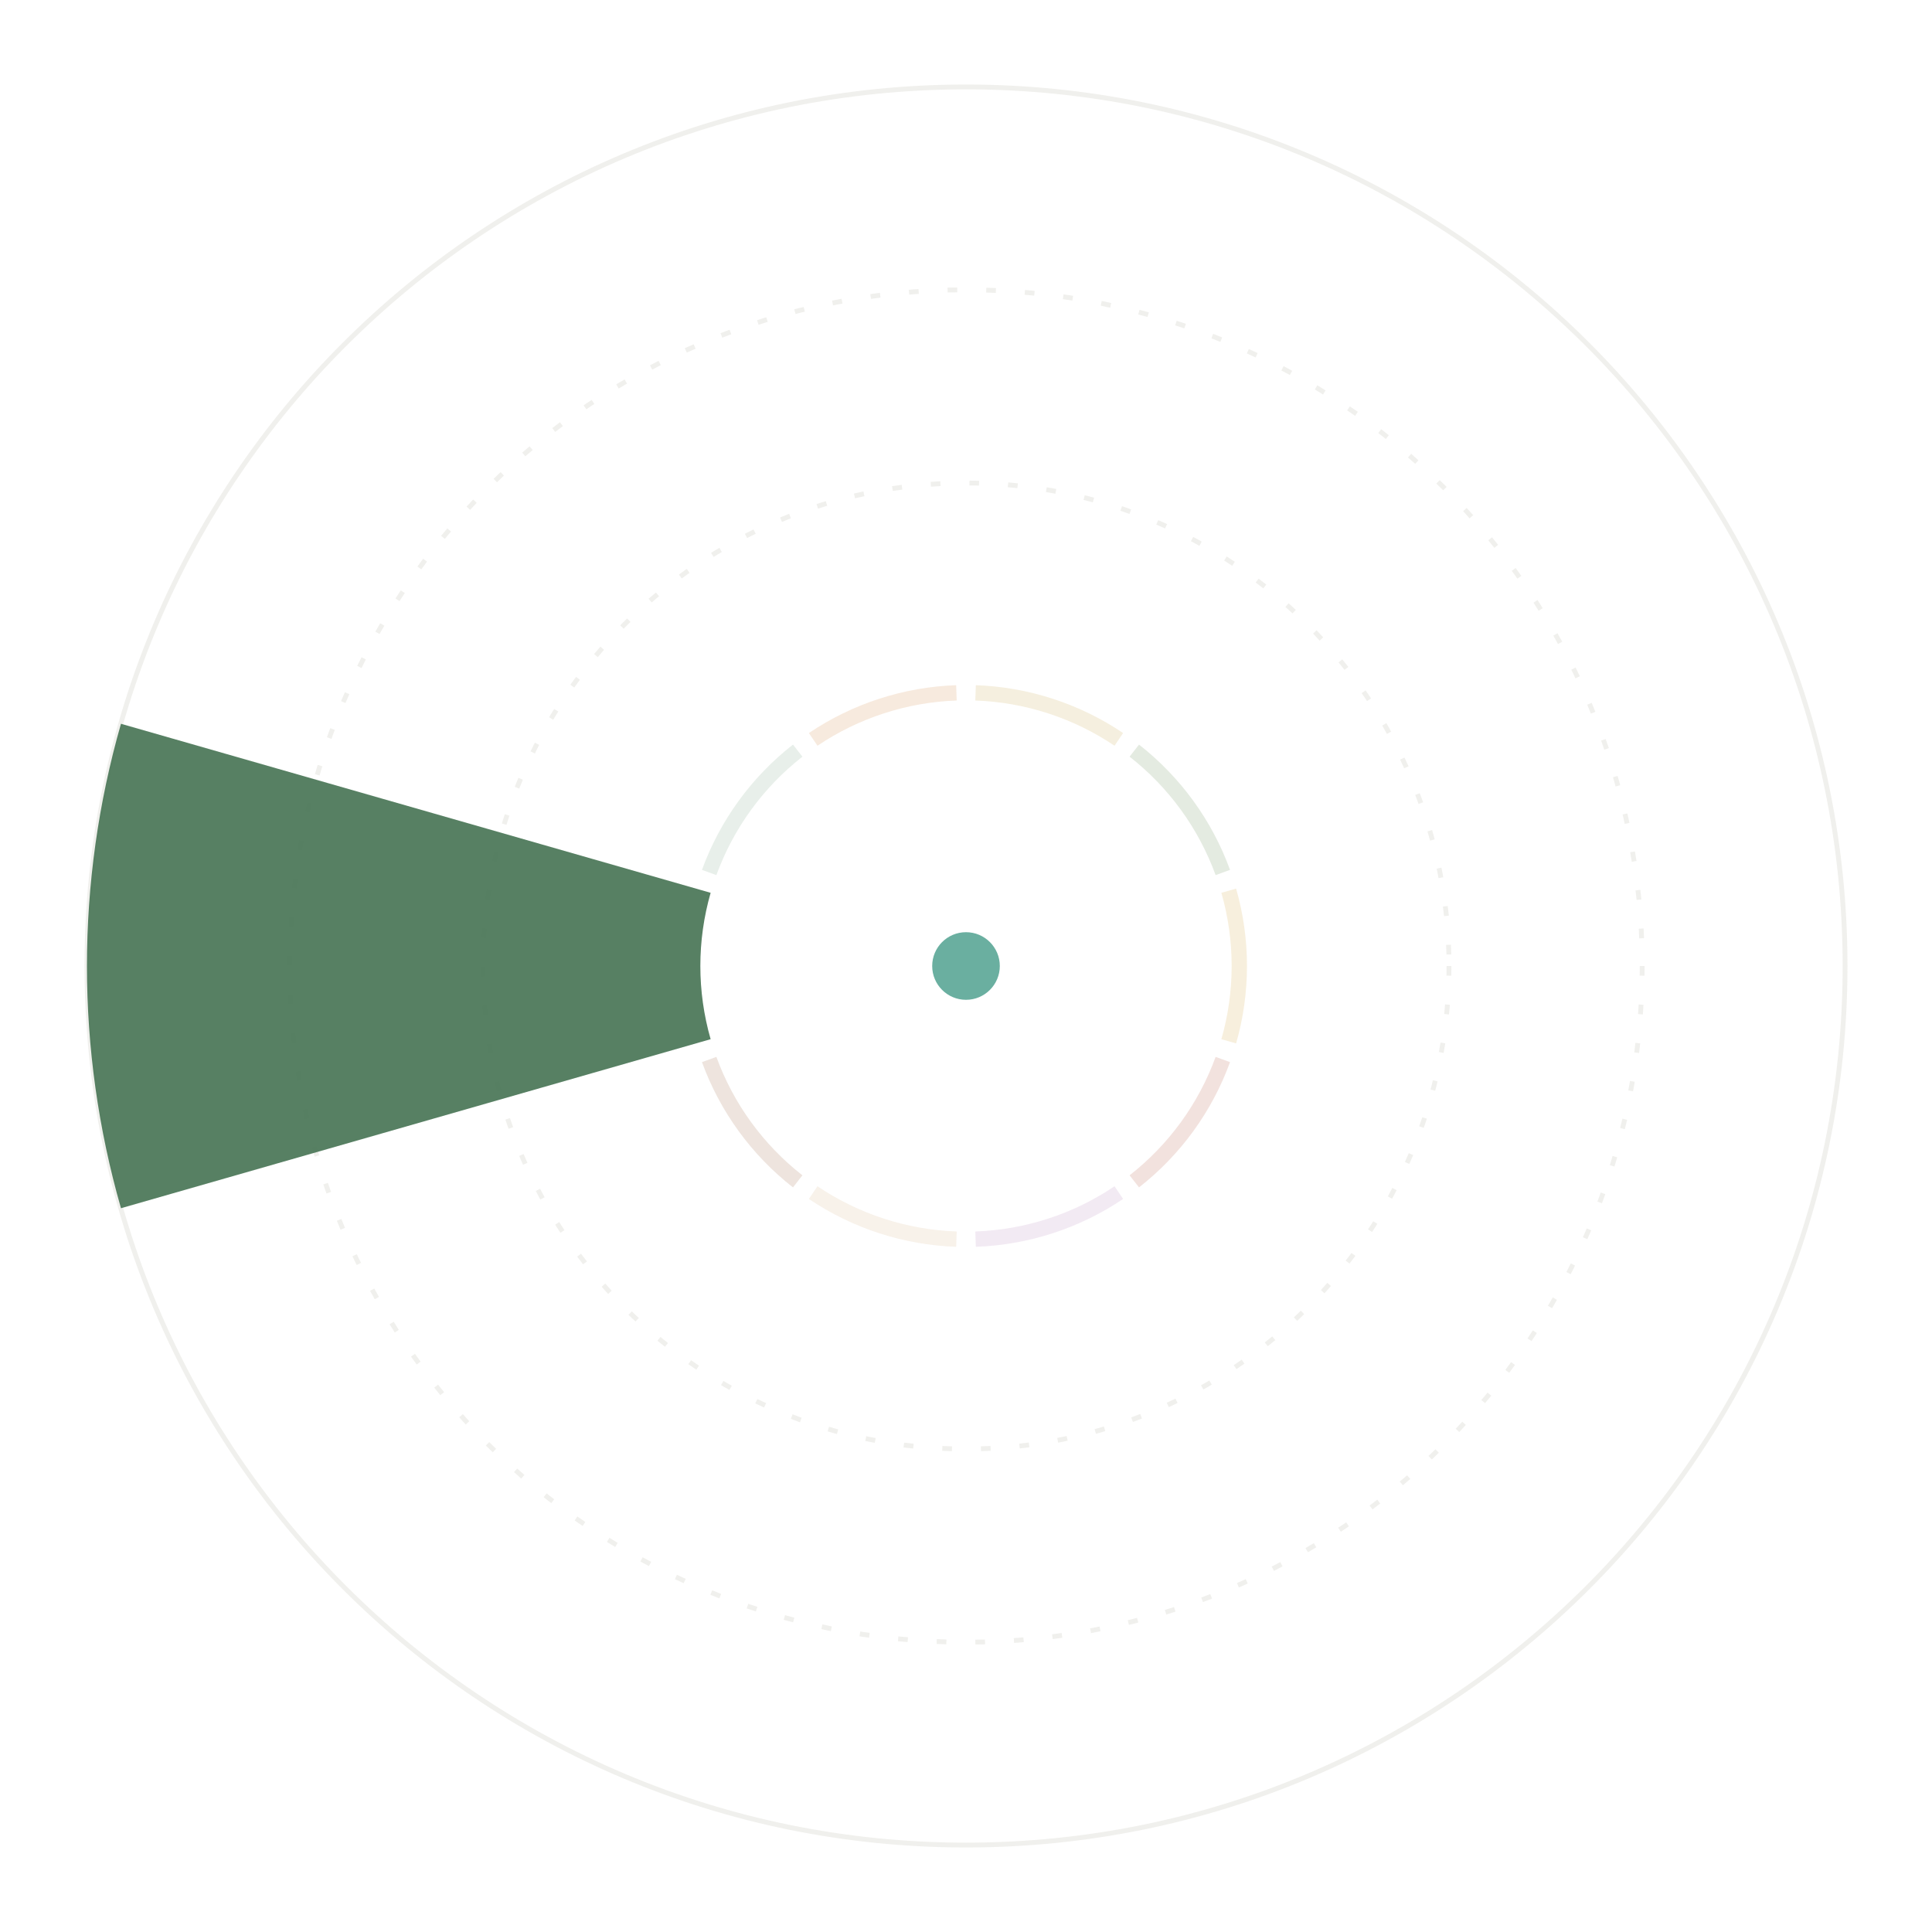
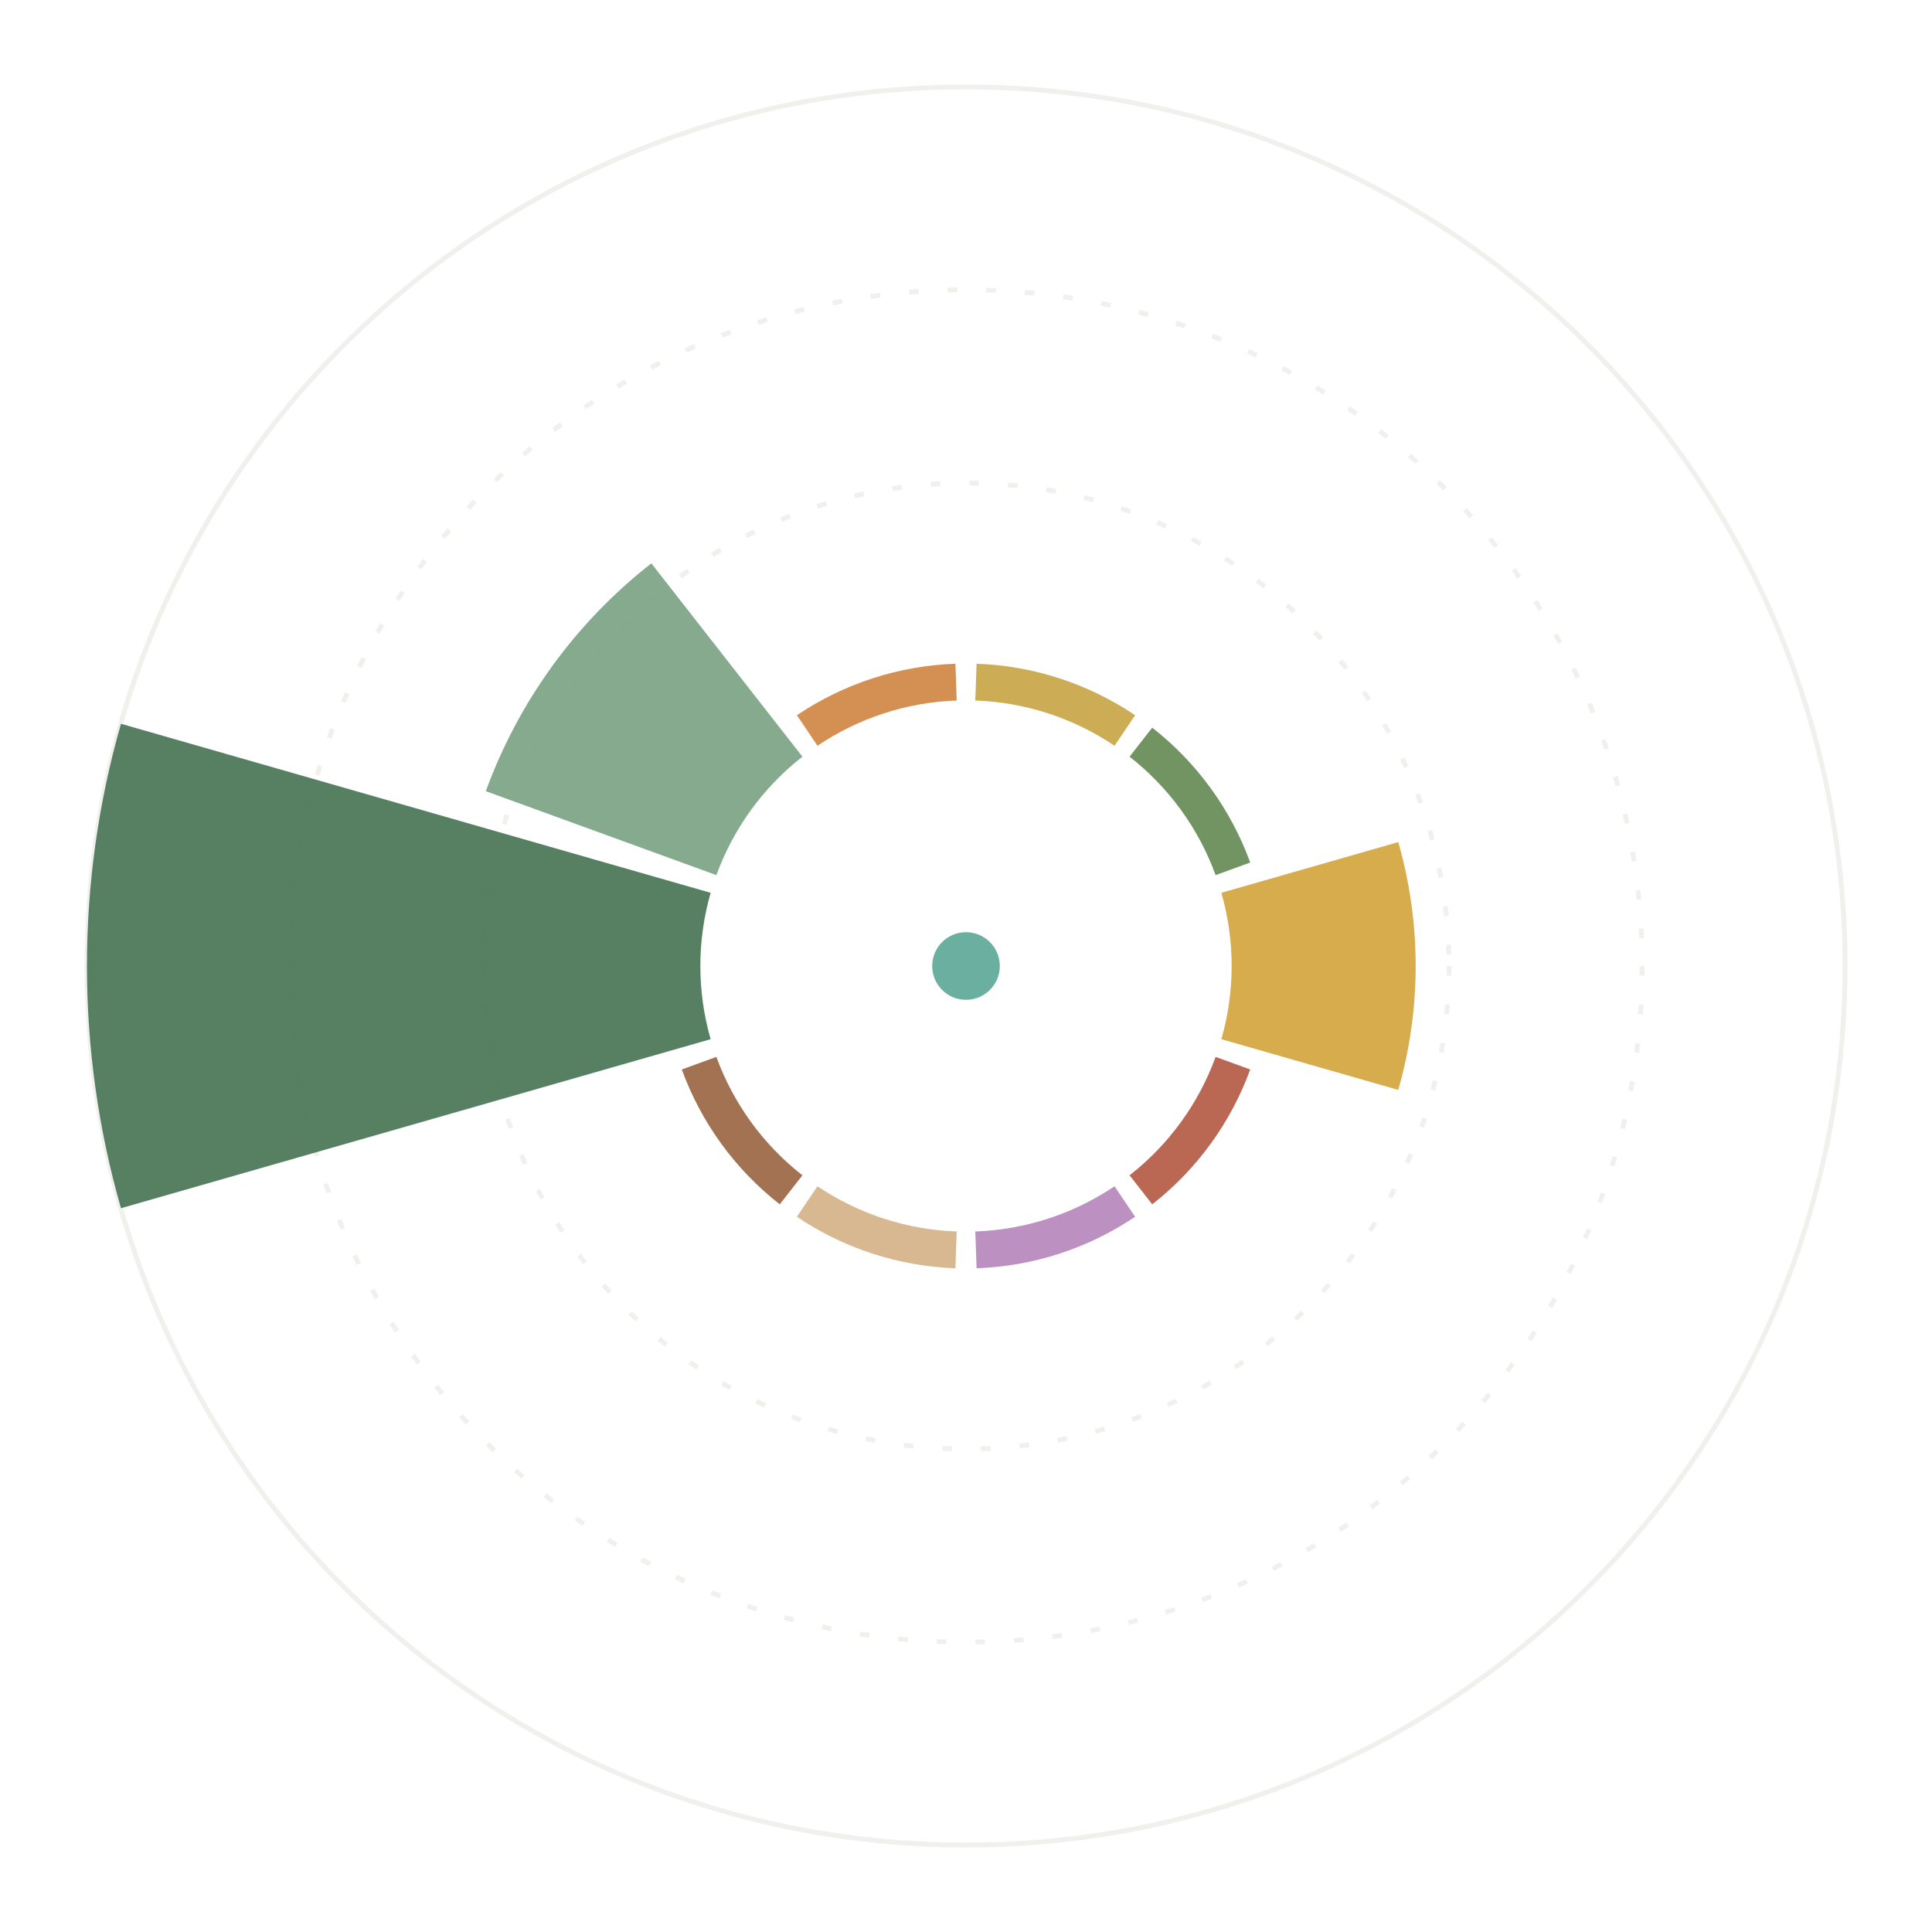
- <svg xmlns="http://www.w3.org/2000/svg" style="color:#9c9a84" role="img" aria-label="Piney / Fresh" viewBox="0 0 400 400" width="480" height="480">
+ <svg xmlns="http://www.w3.org/2000/svg" style="color:#9c9a84" role="img" aria-label="Piney / Fresh — illustrative blend, not a measured flower" viewBox="0 0 400 400" width="480" height="480">
  <circle cx="200" cy="200" r="182" fill="none" stroke="currentColor" opacity=".15" />
  <circle cx="200" cy="200" r="100" fill="none" stroke="currentColor" opacity=".15" stroke-dasharray="2 6" />
  <circle cx="200" cy="200" r="140" fill="none" stroke="currentColor" opacity=".15" stroke-dasharray="2 6" />
-   <path d="M201.925,145.034 L202.036,141.861 A58.175,58.175 0 0 1 232.527,151.768 L230.751,154.4 A55,55 0 0 0 201.925,145.034" fill="#C9A84C" opacity="0.18" />
-   <path d="M233.865,156.663 L235.82,154.161 A58.175,58.175 0 0 1 254.665,180.098 L251.681,181.184 A55,55 0 0 0 233.865,156.663" fill="#6B8E5A" opacity="0.18" />
-   <path d="M252.871,184.845 L255.923,183.97 A58.175,58.175 0 0 1 255.923,216.03 L252.871,215.155 A55,55 0 0 0 252.871,184.845" fill="#D4A843" opacity="0.18" />
-   <path d="M251.681,218.816 L254.665,219.902 A58.175,58.175 0 0 1 235.82,245.839 L233.865,243.337 A55,55 0 0 0 251.681,218.816" fill="#B75F4A" opacity="0.18" />
-   <path d="M230.751,245.6 L232.527,248.232 A58.175,58.175 0 0 1 202.036,258.139 L201.925,254.966 A55,55 0 0 0 230.751,245.6" fill="#B98BBE" opacity="0.18" />
-   <path d="M198.075,254.966 L197.964,258.139 A58.175,58.175 0 0 1 167.473,248.232 L169.249,245.6 A55,55 0 0 0 198.075,254.966" fill="#D6B58A" opacity="0.18" />
-   <path d="M166.135,243.337 L164.18,245.839 A58.175,58.175 0 0 1 145.335,219.902 L148.319,218.816 A55,55 0 0 0 166.135,243.337" fill="#9E6B4A" opacity="0.18" />
+   <path d="M201.925,145.034 L202.191,137.418 A62.62,62.62 0 0 1 235.012,148.082 L230.751,154.4 A55,55 0 0 0 201.925,145.034" fill="#C9A84C" opacity="0.95" />
+   <path d="M233.865,156.663 L238.557,150.658 A62.62,62.62 0 0 1 258.842,178.577 L251.681,181.184 A55,55 0 0 0 233.865,156.663" fill="#6B8E5A" opacity="0.95" />
+   <path d="M252.871,184.845 L289.496,174.347 A93.1,93.1 0 0 1 289.496,225.653 L252.871,215.155 A55,55 0 0 0 252.871,184.845" fill="#D4A843" opacity="0.95" />
+   <path d="M251.681,218.816 L258.842,221.423 A62.62,62.62 0 0 1 238.557,249.342 L233.865,243.337 A55,55 0 0 0 251.681,218.816" fill="#B75F4A" opacity="0.95" />
+   <path d="M230.751,245.6 L235.012,251.918 A62.62,62.62 0 0 1 202.191,262.582 L201.925,254.966 A55,55 0 0 0 230.751,245.6" fill="#B98BBE" opacity="0.95" />
+   <path d="M198.075,254.966 L197.809,262.582 A62.62,62.62 0 0 1 164.988,251.918 L169.249,245.6 A55,55 0 0 0 198.075,254.966" fill="#D6B58A" opacity="0.95" />
+   <path d="M166.135,243.337 L161.443,249.342 A62.62,62.62 0 0 1 141.158,221.423 L148.319,218.816 A55,55 0 0 0 166.135,243.337" fill="#9E6B4A" opacity="0.95" />
  <path d="M147.129,215.155 L25.046,250.15 A182,182 0 0 1 25.046,149.85 L147.129,184.845 A55,55 0 0 0 147.129,215.155" fill="#4F7A5B" opacity="0.95" />
-   <path d="M148.319,181.184 L145.335,180.098 A58.175,58.175 0 0 1 164.18,154.161 L166.135,156.663 A55,55 0 0 0 148.319,181.184" fill="#7FA688" opacity="0.18" />
-   <path d="M169.249,154.4 L167.473,151.768 A58.175,58.175 0 0 1 197.964,141.861 L198.075,145.034 A55,55 0 0 0 169.249,154.4" fill="#D28B49" opacity="0.18" />
+   <path d="M148.319,181.184 L100.584,163.805 A105.8,105.8 0 0 1 134.855,116.635 L166.135,156.663 A55,55 0 0 0 148.319,181.184" fill="#7FA688" opacity="0.95" />
+   <path d="M169.249,154.4 L164.988,148.082 A62.62,62.62 0 0 1 197.809,137.418 L198.075,145.034 A55,55 0 0 0 169.249,154.4" fill="#D28B49" opacity="0.95" />
  <circle cx="200" cy="200" r="7" fill="#6aafa0" />
</svg>
